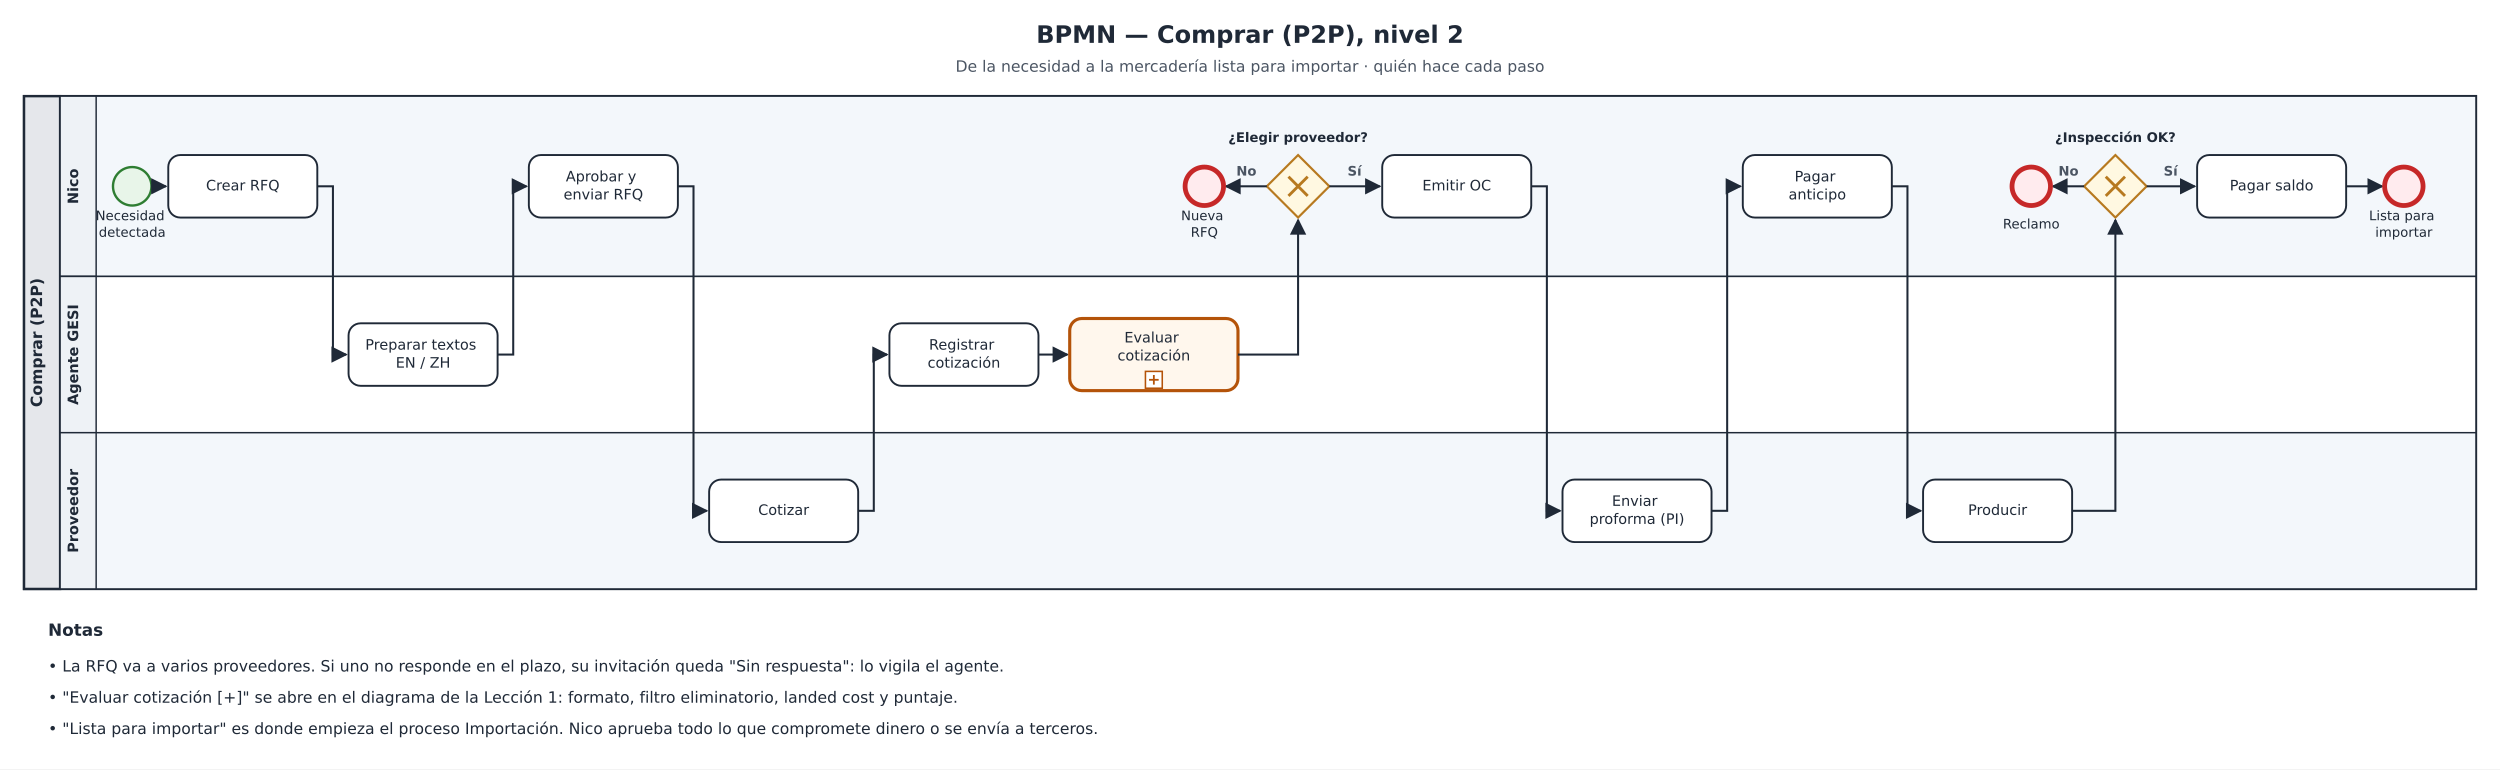
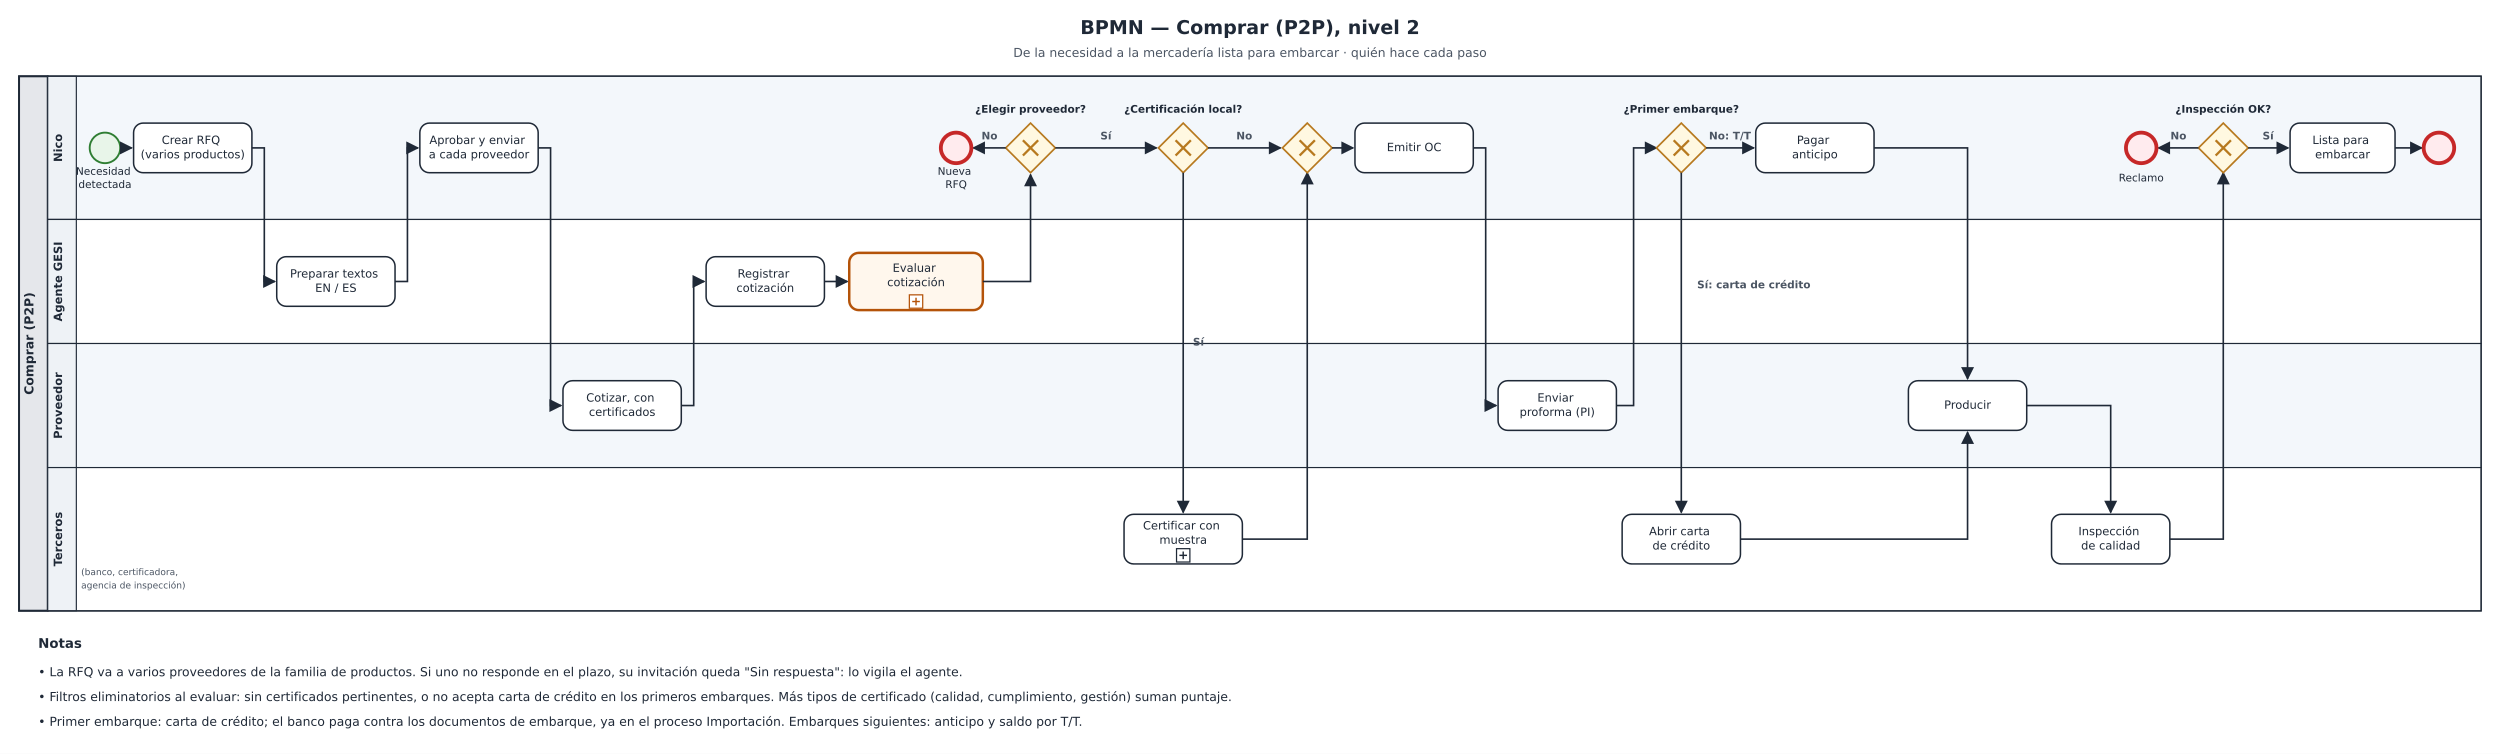
- <svg xmlns="http://www.w3.org/2000/svg" width="2080" height="640" viewBox="0 0 2080 640">
+ <svg xmlns="http://www.w3.org/2000/svg" width="2620" height="790" viewBox="0 0 2620 790">
  <defs>
    <marker id="punta" viewBox="0 0 10 10" refX="9" refY="5" markerWidth="8" markerHeight="8" orient="auto-start-reverse">
      <path d="M0,0 L10,5 L0,10 z" fill="context-stroke" />
    </marker>
  </defs>
-   <rect width="2080" height="640" fill="#ffffff" />
+   <rect width="2620" height="790" fill="#ffffff" />
  <text font-family="DejaVu Sans, Arial, sans-serif" font-size="20" font-weight="bold" text-anchor="middle" dominant-baseline="middle" fill="#1f2937">
-     <tspan x="1040.0" y="30.0">BPMN — Comprar (P2P), nivel 2</tspan>
+     <tspan x="1310.0" y="30.0">BPMN — Comprar (P2P), nivel 2</tspan>
  </text>
  <text font-family="DejaVu Sans, Arial, sans-serif" font-size="13" font-weight="normal" text-anchor="middle" dominant-baseline="middle" fill="#4b5563">
-     <tspan x="1040.0" y="56.0">De la necesidad a la mercadería lista para importar · quién hace cada paso</tspan>
-   </text>
-   <rect x="20" y="80" width="2040" height="410" fill="none" stroke="#1f2937" stroke-width="2" />
-   <rect x="20" y="80" width="30" height="410" fill="#e5e7eb" stroke="#1f2937" stroke-width="2" />
-   <text font-family="DejaVu Sans, Arial, sans-serif" font-size="13" font-weight="bold" fill="#1f2937" text-anchor="middle" transform="translate(35,285.0) rotate(-90)">Comprar (P2P)</text>
-   <rect x="50" y="80" width="2010" height="150" fill="#f3f7fb" stroke="#1f2937" stroke-width="1.2" />
+     <tspan x="1310.0" y="56.0">De la necesidad a la mercadería lista para embarcar · quién hace cada paso</tspan>
+   </text>
+   <rect x="20" y="80" width="2580" height="560" fill="none" stroke="#1f2937" stroke-width="2" />
+   <rect x="20" y="80" width="30" height="560" fill="#e5e7eb" stroke="#1f2937" stroke-width="2" />
+   <text font-family="DejaVu Sans, Arial, sans-serif" font-size="13" font-weight="bold" fill="#1f2937" text-anchor="middle" transform="translate(35,360.0) rotate(-90)">Comprar (P2P)</text>
+   <rect x="50" y="80" width="2550" height="150" fill="#f3f7fb" stroke="#1f2937" stroke-width="1.2" />
  <rect x="50" y="80" width="30" height="150" fill="#eef2f6" stroke="#1f2937" stroke-width="1.2" />
  <text font-family="DejaVu Sans, Arial, sans-serif" font-size="12" font-weight="bold" fill="#1f2937" text-anchor="middle" transform="translate(65,155.0) rotate(-90)">Nico</text>
-   <rect x="50" y="230" width="2010" height="130" fill="#ffffff" stroke="#1f2937" stroke-width="1.2" />
+   <rect x="50" y="230" width="2550" height="130" fill="#ffffff" stroke="#1f2937" stroke-width="1.2" />
  <rect x="50" y="230" width="30" height="130" fill="#eef2f6" stroke="#1f2937" stroke-width="1.2" />
  <text font-family="DejaVu Sans, Arial, sans-serif" font-size="12" font-weight="bold" fill="#1f2937" text-anchor="middle" transform="translate(65,295.0) rotate(-90)">Agente GESI</text>
-   <rect x="50" y="360" width="2010" height="130" fill="#f3f7fb" stroke="#1f2937" stroke-width="1.2" />
+   <rect x="50" y="360" width="2550" height="130" fill="#f3f7fb" stroke="#1f2937" stroke-width="1.2" />
  <rect x="50" y="360" width="30" height="130" fill="#eef2f6" stroke="#1f2937" stroke-width="1.2" />
  <text font-family="DejaVu Sans, Arial, sans-serif" font-size="12" font-weight="bold" fill="#1f2937" text-anchor="middle" transform="translate(65,425.0) rotate(-90)">Proveedor</text>
+   <rect x="50" y="490" width="2550" height="150" fill="#ffffff" stroke="#1f2937" stroke-width="1.2" />
+   <rect x="50" y="490" width="30" height="150" fill="#eef2f6" stroke="#1f2937" stroke-width="1.2" />
+   <text font-family="DejaVu Sans, Arial, sans-serif" font-size="12" font-weight="bold" fill="#1f2937" text-anchor="middle" transform="translate(65,565.0) rotate(-90)">Terceros</text>
+   <text font-family="DejaVu Sans, Arial, sans-serif" font-size="9.5" font-weight="normal" text-anchor="start" dominant-baseline="middle" fill="#4b5563">
+     <tspan x="85" y="600.0">(banco, certificadora,</tspan>
+   </text>
+   <text font-family="DejaVu Sans, Arial, sans-serif" font-size="9.5" font-weight="normal" text-anchor="start" dominant-baseline="middle" fill="#4b5563">
+     <tspan x="85" y="614.0">agencia de inspección)</tspan>
+   </text>
  <circle cx="110" cy="155" r="16" fill="#e8f5e9" stroke="#2e7d32" stroke-width="2" />
  <text font-family="DejaVu Sans, Arial, sans-serif" font-size="11" font-weight="normal" text-anchor="middle" dominant-baseline="middle" fill="#1f2937">
    <tspan x="110" y="180.1">Necesidad</tspan>
    <tspan x="110" y="193.9">detectada</tspan>
  </text>
  <path d="M126,155 L138,155" fill="none" stroke="#1f2937" stroke-width="1.7" marker-end="url(#punta)" />
  <rect x="140" y="129.0" width="124" height="52" rx="10" fill="#ffffff" stroke="#1f2937" stroke-width="1.6" />
  <text font-family="DejaVu Sans, Arial, sans-serif" font-size="12" font-weight="normal" text-anchor="middle" dominant-baseline="middle" fill="#1f2937">
-     <tspan x="202.0" y="155.0">Crear RFQ</tspan>
+     <tspan x="202.0" y="147.5">Crear RFQ</tspan>
+     <tspan x="202.0" y="162.5">(varios productos)</tspan>
  </text>
  <path d="M264,155 L277,155 L277,295 L288,295" fill="none" stroke="#1f2937" stroke-width="1.7" marker-end="url(#punta)" />
  <rect x="290" y="269.0" width="124" height="52" rx="10" fill="#ffffff" stroke="#1f2937" stroke-width="1.6" />
  <text font-family="DejaVu Sans, Arial, sans-serif" font-size="12" font-weight="normal" text-anchor="middle" dominant-baseline="middle" fill="#1f2937">
    <tspan x="352.0" y="287.5">Preparar textos</tspan>
-     <tspan x="352.0" y="302.5">EN / ZH</tspan>
+     <tspan x="352.0" y="302.5">EN / ES</tspan>
  </text>
  <path d="M414,295 L427,295 L427,155 L438,155" fill="none" stroke="#1f2937" stroke-width="1.7" marker-end="url(#punta)" />
  <rect x="440" y="129.0" width="124" height="52" rx="10" fill="#ffffff" stroke="#1f2937" stroke-width="1.6" />
  <text font-family="DejaVu Sans, Arial, sans-serif" font-size="12" font-weight="normal" text-anchor="middle" dominant-baseline="middle" fill="#1f2937">
-     <tspan x="502.0" y="147.5">Aprobar y</tspan>
-     <tspan x="502.0" y="162.5">enviar RFQ</tspan>
+     <tspan x="502.0" y="147.5">Aprobar y enviar</tspan>
+     <tspan x="502.0" y="162.5">a cada proveedor</tspan>
  </text>
  <path d="M564,155 L577,155 L577,425 L588,425" fill="none" stroke="#1f2937" stroke-width="1.7" marker-end="url(#punta)" />
  <rect x="590" y="399.0" width="124" height="52" rx="10" fill="#ffffff" stroke="#1f2937" stroke-width="1.6" />
  <text font-family="DejaVu Sans, Arial, sans-serif" font-size="12" font-weight="normal" text-anchor="middle" dominant-baseline="middle" fill="#1f2937">
-     <tspan x="652.0" y="425.0">Cotizar</tspan>
+     <tspan x="652.0" y="417.5">Cotizar, con</tspan>
+     <tspan x="652.0" y="432.5">certificados</tspan>
  </text>
  <path d="M714,425 L727,425 L727,295 L738,295" fill="none" stroke="#1f2937" stroke-width="1.7" marker-end="url(#punta)" />
  <rect x="740" y="269.0" width="124" height="52" rx="10" fill="#ffffff" stroke="#1f2937" stroke-width="1.6" />
  <text font-family="DejaVu Sans, Arial, sans-serif" font-size="12" font-weight="normal" text-anchor="middle" dominant-baseline="middle" fill="#1f2937">
    <tspan x="802.0" y="287.5">Registrar</tspan>
    <tspan x="802.0" y="302.5">cotización</tspan>
  </text>
  <path d="M864,295 L888,295" fill="none" stroke="#1f2937" stroke-width="1.7" marker-end="url(#punta)" />
  <rect x="890" y="265.0" width="140" height="60" rx="10" fill="#fff7ed" stroke="#b45309" stroke-width="2.6" />
  <text font-family="DejaVu Sans, Arial, sans-serif" font-size="12" font-weight="normal" text-anchor="middle" dominant-baseline="middle" fill="#1f2937">
    <tspan x="960.0" y="281.5">Evaluar</tspan>
    <tspan x="960.0" y="296.5">cotización</tspan>
  </text>
  <rect x="953.0" y="309.0" width="14" height="14" fill="#fff" stroke="#b45309" stroke-width="1.3" />
  <path d="M956.0,316.0 L964.0,316.0 M960.0,312.0 L960.0,320.0" stroke="#b45309" stroke-width="1.5" />
  <path d="M1030,295 L1080,295 L1080,183" fill="none" stroke="#1f2937" stroke-width="1.7" marker-end="url(#punta)" />
  <polygon points="1080,129 1106,155 1080,181 1054,155" fill="#fff8e1" stroke="#b7791f" stroke-width="1.8" />
  <path d="M1072,147 L1088,163 M1088,147 L1072,163" stroke="#b7791f" stroke-width="2.4" />
  <text font-family="DejaVu Sans, Arial, sans-serif" font-size="11" font-weight="bold" text-anchor="middle" dominant-baseline="middle" fill="#1f2937">
    <tspan x="1080" y="115.0">¿Elegir proveedor?</tspan>
  </text>
  <path d="M1054,155 L1020,155" fill="none" stroke="#1f2937" stroke-width="1.7" marker-end="url(#punta)" />
  <text font-family="DejaVu Sans, Arial, sans-serif" font-size="11" font-weight="bold" text-anchor="middle" dominant-baseline="middle" fill="#4b5563">
    <tspan x="1037.0" y="143.0">No</tspan>
  </text>
  <circle cx="1002" cy="155" r="16" fill="#ffebee" stroke="#c62828" stroke-width="4" />
  <text font-family="DejaVu Sans, Arial, sans-serif" font-size="11" font-weight="normal" text-anchor="middle" dominant-baseline="middle" fill="#1f2937">
    <tspan x="1002" y="180.1">Nueva</tspan>
    <tspan x="1002" y="193.9">RFQ</tspan>
  </text>
-   <path d="M1106,155 L1148,155" fill="none" stroke="#1f2937" stroke-width="1.7" marker-end="url(#punta)" />
-   <text font-family="DejaVu Sans, Arial, sans-serif" font-size="11" font-weight="bold" text-anchor="middle" dominant-baseline="middle" fill="#4b5563">
-     <tspan x="1127.0" y="143.0">Sí</tspan>
-   </text>
-   <rect x="1150" y="129.0" width="124" height="52" rx="10" fill="#ffffff" stroke="#1f2937" stroke-width="1.6" />
-   <text font-family="DejaVu Sans, Arial, sans-serif" font-size="12" font-weight="normal" text-anchor="middle" dominant-baseline="middle" fill="#1f2937">
-     <tspan x="1212.0" y="155.0">Emitir OC</tspan>
-   </text>
-   <path d="M1274,155 L1287,155 L1287,425 L1298,425" fill="none" stroke="#1f2937" stroke-width="1.7" marker-end="url(#punta)" />
-   <rect x="1300" y="399.0" width="124" height="52" rx="10" fill="#ffffff" stroke="#1f2937" stroke-width="1.6" />
-   <text font-family="DejaVu Sans, Arial, sans-serif" font-size="12" font-weight="normal" text-anchor="middle" dominant-baseline="middle" fill="#1f2937">
-     <tspan x="1362.0" y="417.5">Enviar</tspan>
-     <tspan x="1362.0" y="432.5">proforma (PI)</tspan>
-   </text>
-   <path d="M1424,425 L1437,425 L1437,155 L1448,155" fill="none" stroke="#1f2937" stroke-width="1.7" marker-end="url(#punta)" />
-   <rect x="1450" y="129.0" width="124" height="52" rx="10" fill="#ffffff" stroke="#1f2937" stroke-width="1.6" />
-   <text font-family="DejaVu Sans, Arial, sans-serif" font-size="12" font-weight="normal" text-anchor="middle" dominant-baseline="middle" fill="#1f2937">
-     <tspan x="1512.0" y="147.5">Pagar</tspan>
-     <tspan x="1512.0" y="162.5">anticipo</tspan>
-   </text>
-   <path d="M1574,155 L1587,155 L1587,425 L1598,425" fill="none" stroke="#1f2937" stroke-width="1.7" marker-end="url(#punta)" />
-   <rect x="1600" y="399.0" width="124" height="52" rx="10" fill="#ffffff" stroke="#1f2937" stroke-width="1.6" />
-   <text font-family="DejaVu Sans, Arial, sans-serif" font-size="12" font-weight="normal" text-anchor="middle" dominant-baseline="middle" fill="#1f2937">
-     <tspan x="1662.0" y="425.0">Producir</tspan>
-   </text>
-   <path d="M1724,425 L1760,425 L1760,183" fill="none" stroke="#1f2937" stroke-width="1.7" marker-end="url(#punta)" />
-   <polygon points="1760,129 1786,155 1760,181 1734,155" fill="#fff8e1" stroke="#b7791f" stroke-width="1.8" />
-   <path d="M1752,147 L1768,163 M1768,147 L1752,163" stroke="#b7791f" stroke-width="2.4" />
-   <text font-family="DejaVu Sans, Arial, sans-serif" font-size="11" font-weight="bold" text-anchor="middle" dominant-baseline="middle" fill="#1f2937">
-     <tspan x="1760" y="115.0">¿Inspección OK?</tspan>
-   </text>
-   <path d="M1734,155 L1708,155" fill="none" stroke="#1f2937" stroke-width="1.7" marker-end="url(#punta)" />
-   <text font-family="DejaVu Sans, Arial, sans-serif" font-size="11" font-weight="bold" text-anchor="middle" dominant-baseline="middle" fill="#4b5563">
-     <tspan x="1721.0" y="143.0">No</tspan>
-   </text>
-   <circle cx="1690" cy="155" r="16" fill="#ffebee" stroke="#c62828" stroke-width="4" />
+   <path d="M1106,155 L1212,155" fill="none" stroke="#1f2937" stroke-width="1.7" marker-end="url(#punta)" />
+   <text font-family="DejaVu Sans, Arial, sans-serif" font-size="11" font-weight="bold" text-anchor="middle" dominant-baseline="middle" fill="#4b5563">
+     <tspan x="1159.0" y="143.0">Sí</tspan>
+   </text>
+   <polygon points="1240,129 1266,155 1240,181 1214,155" fill="#fff8e1" stroke="#b7791f" stroke-width="1.8" />
+   <path d="M1232,147 L1248,163 M1248,147 L1232,163" stroke="#b7791f" stroke-width="2.4" />
+   <text font-family="DejaVu Sans, Arial, sans-serif" font-size="11" font-weight="bold" text-anchor="middle" dominant-baseline="middle" fill="#1f2937">
+     <tspan x="1240" y="115.0">¿Certificación local?</tspan>
+   </text>
+   <path d="M1240,181 L1240,537" fill="none" stroke="#1f2937" stroke-width="1.7" marker-end="url(#punta)" />
+   <text font-family="DejaVu Sans, Arial, sans-serif" font-size="11" font-weight="bold" text-anchor="middle" dominant-baseline="middle" fill="#4b5563">
+     <tspan x="1256.0" y="359.0">Sí</tspan>
+   </text>
+   <rect x="1178" y="539.0" width="124" height="52" rx="10" fill="#ffffff" stroke="#1f2937" stroke-width="1.6" />
+   <text font-family="DejaVu Sans, Arial, sans-serif" font-size="12" font-weight="normal" text-anchor="middle" dominant-baseline="middle" fill="#1f2937">
+     <tspan x="1240.0" y="551.5">Certificar con</tspan>
+     <tspan x="1240.0" y="566.5">muestra</tspan>
+   </text>
+   <rect x="1233.0" y="575.0" width="14" height="14" fill="#fff" stroke="#1f2937" stroke-width="1.3" />
+   <path d="M1236.0,582.0 L1244.0,582.0 M1240.0,578.0 L1240.0,586.0" stroke="#1f2937" stroke-width="1.5" />
+   <path d="M1302,565 L1370,565 L1370,181" fill="none" stroke="#1f2937" stroke-width="1.7" marker-end="url(#punta)" />
+   <path d="M1266,155 L1342,155" fill="none" stroke="#1f2937" stroke-width="1.7" marker-end="url(#punta)" />
+   <text font-family="DejaVu Sans, Arial, sans-serif" font-size="11" font-weight="bold" text-anchor="middle" dominant-baseline="middle" fill="#4b5563">
+     <tspan x="1304.0" y="143.0">No</tspan>
+   </text>
+   <polygon points="1370,129 1396,155 1370,181 1344,155" fill="#fff8e1" stroke="#b7791f" stroke-width="1.8" />
+   <path d="M1362,147 L1378,163 M1378,147 L1362,163" stroke="#b7791f" stroke-width="2.4" />
+   <text font-family="DejaVu Sans, Arial, sans-serif" font-size="11" font-weight="bold" text-anchor="middle" dominant-baseline="middle" fill="#1f2937">
+     <tspan x="1370" y="115.0" />
+   </text>
+   <path d="M1396,155 L1418,155" fill="none" stroke="#1f2937" stroke-width="1.7" marker-end="url(#punta)" />
+   <rect x="1420" y="129.0" width="124" height="52" rx="10" fill="#ffffff" stroke="#1f2937" stroke-width="1.6" />
+   <text font-family="DejaVu Sans, Arial, sans-serif" font-size="12" font-weight="normal" text-anchor="middle" dominant-baseline="middle" fill="#1f2937">
+     <tspan x="1482.0" y="155.0">Emitir OC</tspan>
+   </text>
+   <path d="M1544,155 L1557,155 L1557,425 L1568,425" fill="none" stroke="#1f2937" stroke-width="1.7" marker-end="url(#punta)" />
+   <rect x="1570" y="399.0" width="124" height="52" rx="10" fill="#ffffff" stroke="#1f2937" stroke-width="1.6" />
+   <text font-family="DejaVu Sans, Arial, sans-serif" font-size="12" font-weight="normal" text-anchor="middle" dominant-baseline="middle" fill="#1f2937">
+     <tspan x="1632.0" y="417.5">Enviar</tspan>
+     <tspan x="1632.0" y="432.5">proforma (PI)</tspan>
+   </text>
+   <path d="M1694,425 L1712,425 L1712,155 L1736,155" fill="none" stroke="#1f2937" stroke-width="1.7" marker-end="url(#punta)" />
+   <polygon points="1762,129 1788,155 1762,181 1736,155" fill="#fff8e1" stroke="#b7791f" stroke-width="1.8" />
+   <path d="M1754,147 L1770,163 M1770,147 L1754,163" stroke="#b7791f" stroke-width="2.4" />
+   <text font-family="DejaVu Sans, Arial, sans-serif" font-size="11" font-weight="bold" text-anchor="middle" dominant-baseline="middle" fill="#1f2937">
+     <tspan x="1762" y="115.0">¿Primer embarque?</tspan>
+   </text>
+   <path d="M1762,181 L1762,537" fill="none" stroke="#1f2937" stroke-width="1.7" marker-end="url(#punta)" />
+   <text font-family="DejaVu Sans, Arial, sans-serif" font-size="11" font-weight="bold" text-anchor="middle" dominant-baseline="middle" fill="#4b5563">
+     <tspan x="1838.0" y="299.0">Sí: carta de crédito</tspan>
+   </text>
+   <rect x="1700" y="539.0" width="124" height="52" rx="10" fill="#ffffff" stroke="#1f2937" stroke-width="1.6" />
+   <text font-family="DejaVu Sans, Arial, sans-serif" font-size="12" font-weight="normal" text-anchor="middle" dominant-baseline="middle" fill="#1f2937">
+     <tspan x="1762.0" y="557.5">Abrir carta</tspan>
+     <tspan x="1762.0" y="572.5">de crédito</tspan>
+   </text>
+   <path d="M1788,155 L1838,155" fill="none" stroke="#1f2937" stroke-width="1.7" marker-end="url(#punta)" />
+   <text font-family="DejaVu Sans, Arial, sans-serif" font-size="11" font-weight="bold" text-anchor="middle" dominant-baseline="middle" fill="#4b5563">
+     <tspan x="1813.0" y="143.0">No: T/T</tspan>
+   </text>
+   <rect x="1840" y="129.0" width="124" height="52" rx="10" fill="#ffffff" stroke="#1f2937" stroke-width="1.6" />
+   <text font-family="DejaVu Sans, Arial, sans-serif" font-size="12" font-weight="normal" text-anchor="middle" dominant-baseline="middle" fill="#1f2937">
+     <tspan x="1902.0" y="147.5">Pagar</tspan>
+     <tspan x="1902.0" y="162.5">anticipo</tspan>
+   </text>
+   <path d="M1964,155 L2062,155 L2062,397" fill="none" stroke="#1f2937" stroke-width="1.7" marker-end="url(#punta)" />
+   <path d="M1824,565 L2062,565 L2062,453" fill="none" stroke="#1f2937" stroke-width="1.7" marker-end="url(#punta)" />
+   <rect x="2000" y="399.0" width="124" height="52" rx="10" fill="#ffffff" stroke="#1f2937" stroke-width="1.6" />
+   <text font-family="DejaVu Sans, Arial, sans-serif" font-size="12" font-weight="normal" text-anchor="middle" dominant-baseline="middle" fill="#1f2937">
+     <tspan x="2062.0" y="425.0">Producir</tspan>
+   </text>
+   <path d="M2124,425 L2212,425 L2212,537" fill="none" stroke="#1f2937" stroke-width="1.7" marker-end="url(#punta)" />
+   <rect x="2150" y="539.0" width="124" height="52" rx="10" fill="#ffffff" stroke="#1f2937" stroke-width="1.6" />
+   <text font-family="DejaVu Sans, Arial, sans-serif" font-size="12" font-weight="normal" text-anchor="middle" dominant-baseline="middle" fill="#1f2937">
+     <tspan x="2212.0" y="557.5">Inspección</tspan>
+     <tspan x="2212.0" y="572.5">de calidad</tspan>
+   </text>
+   <path d="M2274,565 L2330,565 L2330,181" fill="none" stroke="#1f2937" stroke-width="1.7" marker-end="url(#punta)" />
+   <polygon points="2330,129 2356,155 2330,181 2304,155" fill="#fff8e1" stroke="#b7791f" stroke-width="1.8" />
+   <path d="M2322,147 L2338,163 M2338,147 L2322,163" stroke="#b7791f" stroke-width="2.4" />
+   <text font-family="DejaVu Sans, Arial, sans-serif" font-size="11" font-weight="bold" text-anchor="middle" dominant-baseline="middle" fill="#1f2937">
+     <tspan x="2330" y="115.0">¿Inspección OK?</tspan>
+   </text>
+   <path d="M2304,155 L2262,155" fill="none" stroke="#1f2937" stroke-width="1.7" marker-end="url(#punta)" />
+   <text font-family="DejaVu Sans, Arial, sans-serif" font-size="11" font-weight="bold" text-anchor="middle" dominant-baseline="middle" fill="#4b5563">
+     <tspan x="2283.0" y="143.0">No</tspan>
+   </text>
+   <circle cx="2244" cy="155" r="16" fill="#ffebee" stroke="#c62828" stroke-width="4" />
  <text font-family="DejaVu Sans, Arial, sans-serif" font-size="11" font-weight="normal" text-anchor="middle" dominant-baseline="middle" fill="#1f2937">
-     <tspan x="1690" y="187.0">Reclamo</tspan>
-   </text>
-   <path d="M1786,155 L1826,155" fill="none" stroke="#1f2937" stroke-width="1.7" marker-end="url(#punta)" />
-   <text font-family="DejaVu Sans, Arial, sans-serif" font-size="11" font-weight="bold" text-anchor="middle" dominant-baseline="middle" fill="#4b5563">
-     <tspan x="1806.0" y="143.0">Sí</tspan>
-   </text>
-   <rect x="1828" y="129.0" width="124" height="52" rx="10" fill="#ffffff" stroke="#1f2937" stroke-width="1.6" />
-   <text font-family="DejaVu Sans, Arial, sans-serif" font-size="12" font-weight="normal" text-anchor="middle" dominant-baseline="middle" fill="#1f2937">
-     <tspan x="1890.0" y="155.0">Pagar saldo</tspan>
-   </text>
-   <path d="M1952,155 L1982,155" fill="none" stroke="#1f2937" stroke-width="1.7" marker-end="url(#punta)" />
-   <circle cx="2000" cy="155" r="16" fill="#ffebee" stroke="#c62828" stroke-width="4" />
-   <text font-family="DejaVu Sans, Arial, sans-serif" font-size="11" font-weight="normal" text-anchor="middle" dominant-baseline="middle" fill="#1f2937">
-     <tspan x="2000" y="180.1">Lista para</tspan>
-     <tspan x="2000" y="193.9">importar</tspan>
-   </text>
+     <tspan x="2244" y="187.0">Reclamo</tspan>
+   </text>
+   <path d="M2356,155 L2398,155" fill="none" stroke="#1f2937" stroke-width="1.7" marker-end="url(#punta)" />
+   <text font-family="DejaVu Sans, Arial, sans-serif" font-size="11" font-weight="bold" text-anchor="middle" dominant-baseline="middle" fill="#4b5563">
+     <tspan x="2377.0" y="143.0">Sí</tspan>
+   </text>
+   <rect x="2400" y="129.0" width="110" height="52" rx="10" fill="#ffffff" stroke="#1f2937" stroke-width="1.6" />
+   <text font-family="DejaVu Sans, Arial, sans-serif" font-size="12" font-weight="normal" text-anchor="middle" dominant-baseline="middle" fill="#1f2937">
+     <tspan x="2455.0" y="147.5">Lista para</tspan>
+     <tspan x="2455.0" y="162.5">embarcar</tspan>
+   </text>
+   <path d="M2510,155 L2538,155" fill="none" stroke="#1f2937" stroke-width="1.7" marker-end="url(#punta)" />
+   <circle cx="2556" cy="155" r="16" fill="#ffebee" stroke="#c62828" stroke-width="4" />
  <text font-family="DejaVu Sans, Arial, sans-serif" font-size="14" font-weight="bold" text-anchor="start" dominant-baseline="middle" fill="#1f2937">
-     <tspan x="40" y="525.0">Notas</tspan>
+     <tspan x="40" y="675.0">Notas</tspan>
  </text>
  <text font-family="DejaVu Sans, Arial, sans-serif" font-size="13" font-weight="normal" text-anchor="start" dominant-baseline="middle" fill="#1f2937">
-     <tspan x="40" y="555.0">• La RFQ va a varios proveedores. Si uno no responde en el plazo, su invitación queda "Sin respuesta": lo vigila el agente.</tspan>
+     <tspan x="40" y="705.0">• La RFQ va a varios proveedores de la familia de productos. Si uno no responde en el plazo, su invitación queda "Sin respuesta": lo vigila el agente.</tspan>
  </text>
  <text font-family="DejaVu Sans, Arial, sans-serif" font-size="13" font-weight="normal" text-anchor="start" dominant-baseline="middle" fill="#1f2937">
-     <tspan x="40" y="581.0">• "Evaluar cotización [+]" se abre en el diagrama de la Lección 1: formato, filtro eliminatorio, landed cost y puntaje.</tspan>
+     <tspan x="40" y="731.0">• Filtros eliminatorios al evaluar: sin certificados pertinentes, o no acepta carta de crédito en los primeros embarques. Más tipos de certificado (calidad, cumplimiento, gestión) suman puntaje.</tspan>
  </text>
  <text font-family="DejaVu Sans, Arial, sans-serif" font-size="13" font-weight="normal" text-anchor="start" dominant-baseline="middle" fill="#1f2937">
-     <tspan x="40" y="607.0">• "Lista para importar" es donde empieza el proceso Importación. Nico aprueba todo lo que compromete dinero o se envía a terceros.</tspan>
+     <tspan x="40" y="757.0">• Primer embarque: carta de crédito; el banco paga contra los documentos de embarque, ya en el proceso Importación. Embarques siguientes: anticipo y saldo por T/T.</tspan>
  </text>
</svg>
